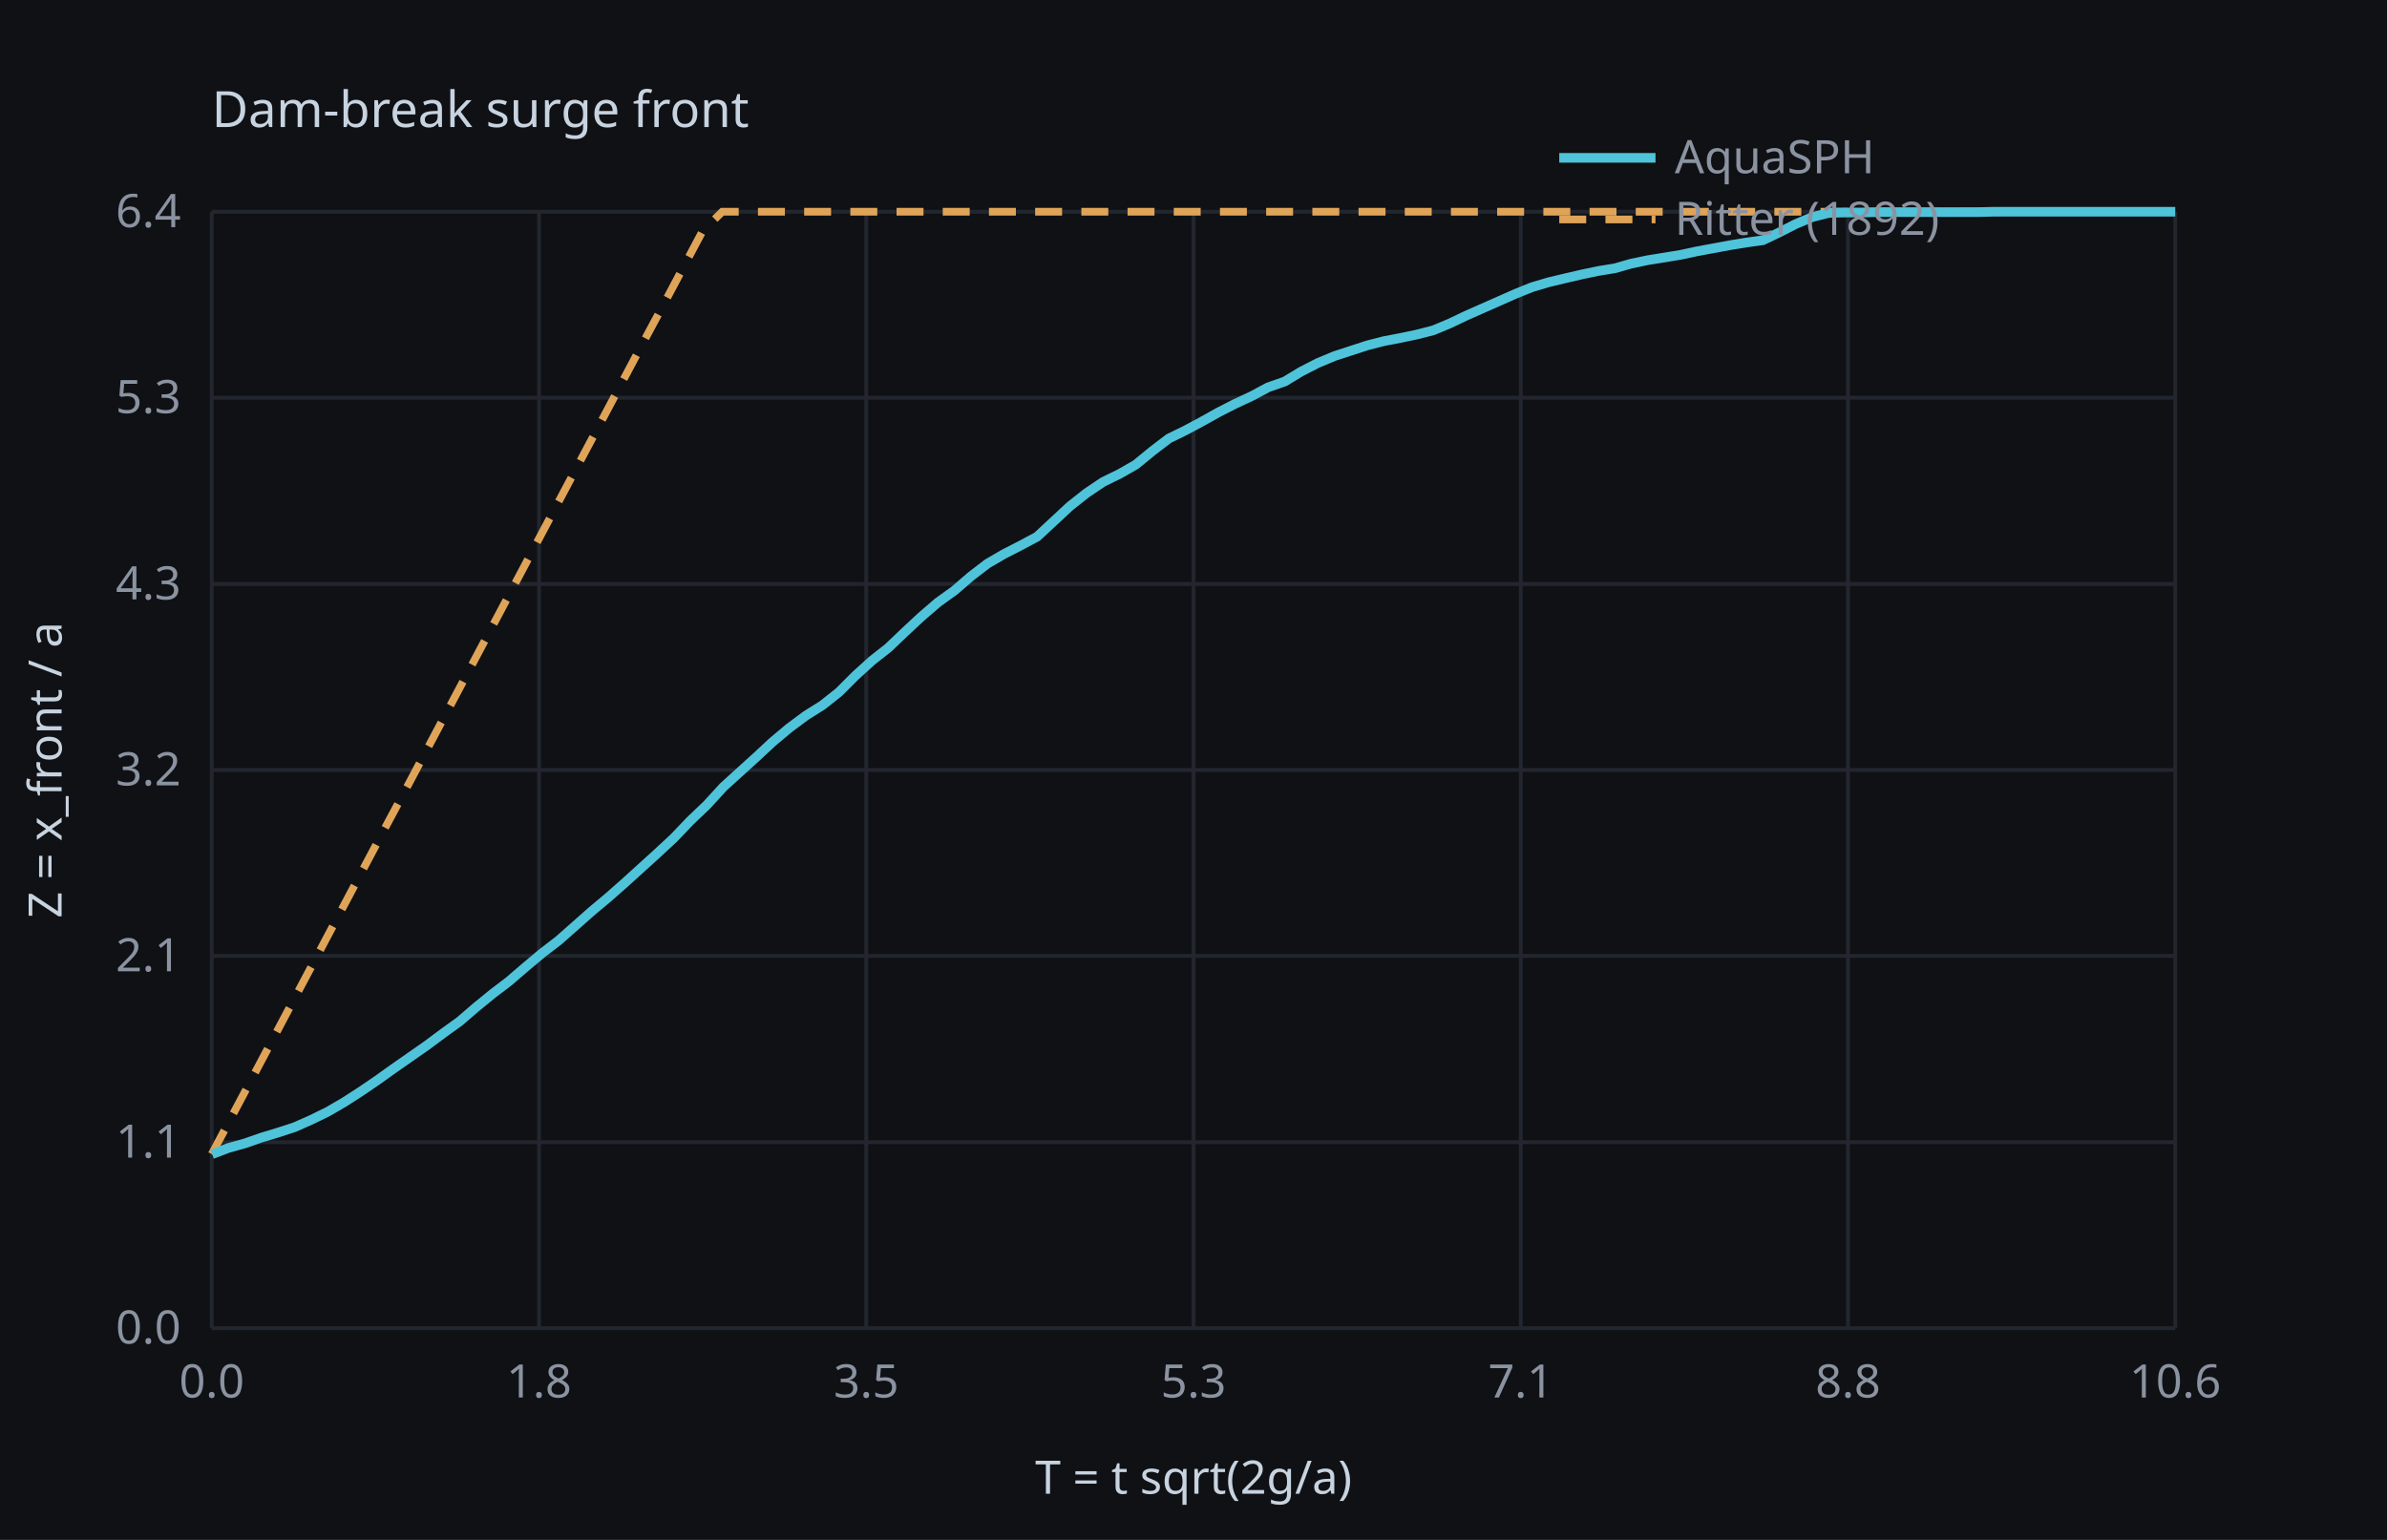
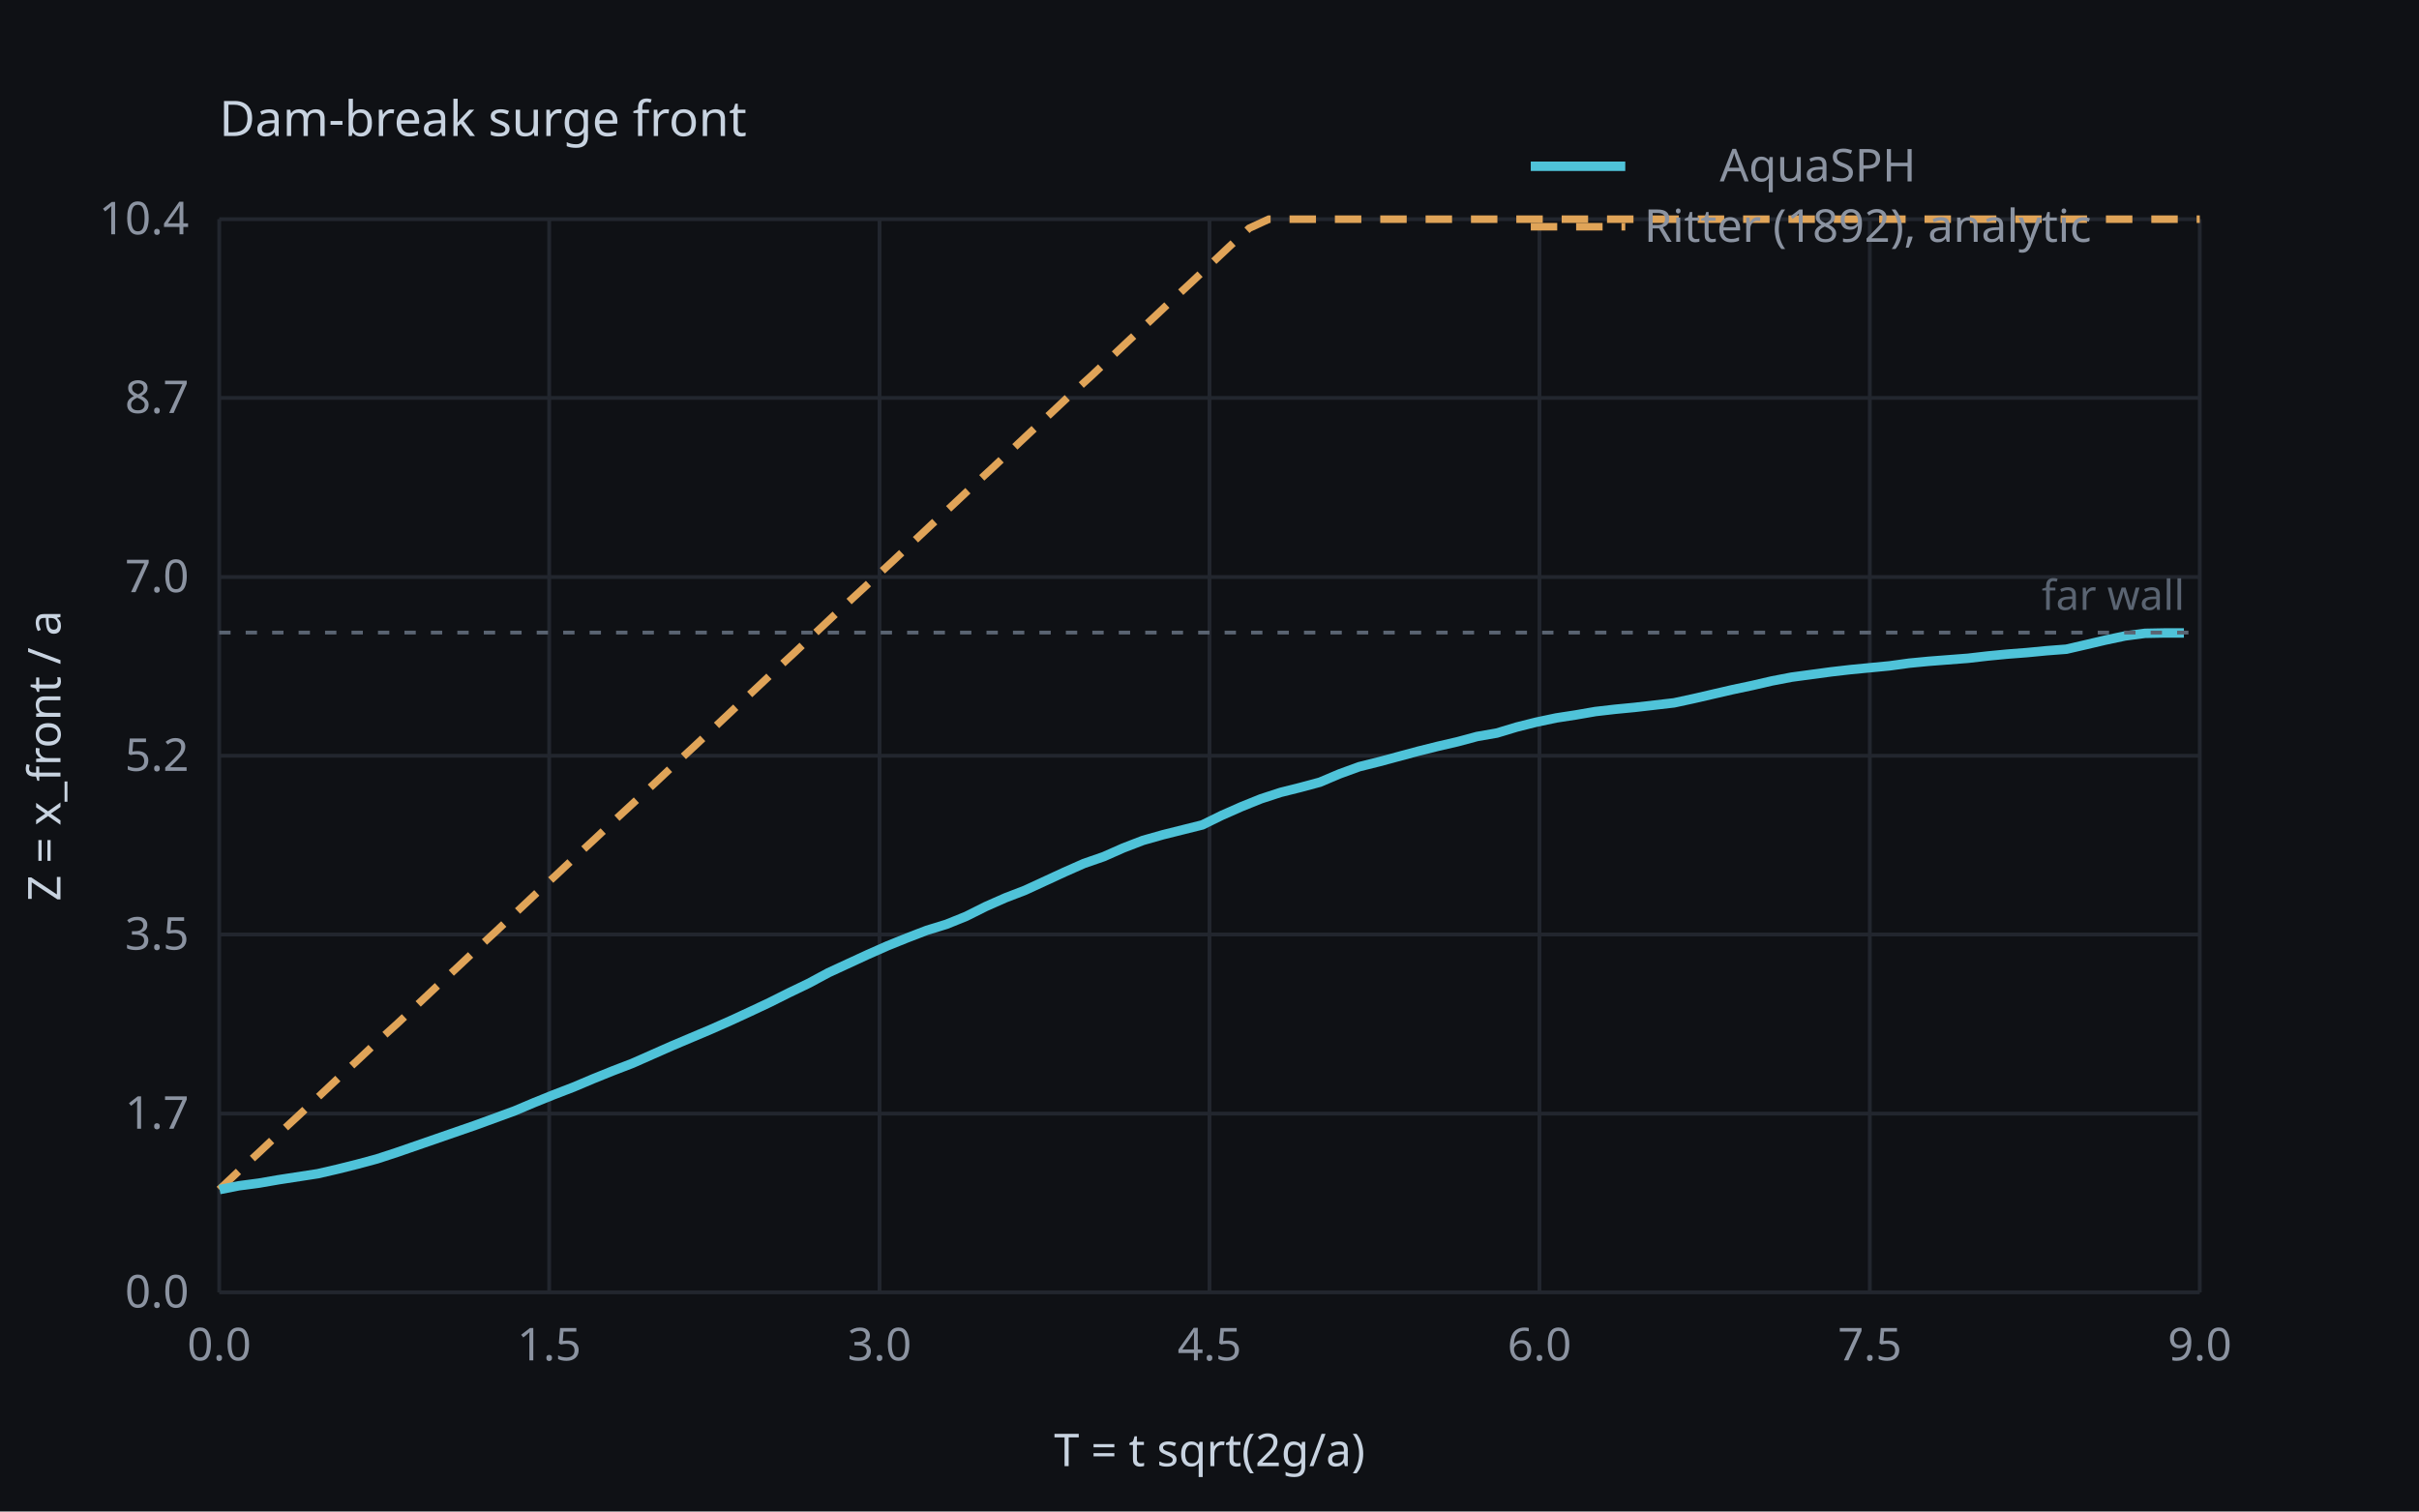
- <svg xmlns="http://www.w3.org/2000/svg" width="620" height="400" viewBox="0 0 620 400" font-family="system-ui,sans-serif" font-size="12">
-   <rect width="620" height="400" fill="#0f1115" />
-   <line x1="55.0" y1="55" x2="55.0" y2="345" stroke="#22262e" />
-   <text x="55.0" y="363" fill="#8b93a1" text-anchor="middle">0.0</text>
-   <line x1="140.0" y1="55" x2="140.0" y2="345" stroke="#22262e" />
-   <text x="140.0" y="363" fill="#8b93a1" text-anchor="middle">1.8</text>
-   <line x1="225.0" y1="55" x2="225.0" y2="345" stroke="#22262e" />
-   <text x="225.0" y="363" fill="#8b93a1" text-anchor="middle">3.5</text>
-   <line x1="310.0" y1="55" x2="310.0" y2="345" stroke="#22262e" />
-   <text x="310.0" y="363" fill="#8b93a1" text-anchor="middle">5.3</text>
-   <line x1="395.0" y1="55" x2="395.0" y2="345" stroke="#22262e" />
-   <text x="395.0" y="363" fill="#8b93a1" text-anchor="middle">7.1</text>
-   <line x1="480.0" y1="55" x2="480.0" y2="345" stroke="#22262e" />
-   <text x="480.0" y="363" fill="#8b93a1" text-anchor="middle">8.8</text>
-   <line x1="565.0" y1="55" x2="565.0" y2="345" stroke="#22262e" />
-   <text x="565.0" y="363" fill="#8b93a1" text-anchor="middle">10.6</text>
-   <line x1="55" y1="345.0" x2="565" y2="345.0" stroke="#22262e" />
-   <text x="47" y="349.0" fill="#8b93a1" text-anchor="end">0.0</text>
-   <line x1="55" y1="296.7" x2="565" y2="296.7" stroke="#22262e" />
-   <text x="47" y="300.7" fill="#8b93a1" text-anchor="end">1.1</text>
-   <line x1="55" y1="248.3" x2="565" y2="248.3" stroke="#22262e" />
-   <text x="47" y="252.3" fill="#8b93a1" text-anchor="end">2.1</text>
-   <line x1="55" y1="200.0" x2="565" y2="200.0" stroke="#22262e" />
-   <text x="47" y="204.0" fill="#8b93a1" text-anchor="end">3.2</text>
-   <line x1="55" y1="151.7" x2="565" y2="151.7" stroke="#22262e" />
-   <text x="47" y="155.7" fill="#8b93a1" text-anchor="end">4.3</text>
-   <line x1="55" y1="103.3" x2="565" y2="103.3" stroke="#22262e" />
-   <text x="47" y="107.3" fill="#8b93a1" text-anchor="end">5.3</text>
-   <line x1="55" y1="55.0" x2="565" y2="55.0" stroke="#22262e" />
-   <text x="47" y="59.0" fill="#8b93a1" text-anchor="end">6.4</text>
-   <polyline points="55.0,299.8 60.1,290.2 65.2,280.6 70.3,271.0 75.4,261.4 80.5,251.8 85.6,242.2 90.7,232.6 95.8,223.0 100.9,213.4 106.0,203.9 111.1,194.3 116.2,184.7 121.3,175.1 126.4,165.5 131.5,155.9 136.6,146.3 141.7,136.7 146.8,127.1 151.9,117.5 157.0,107.9 162.1,98.3 167.2,88.7 172.3,79.2 177.4,69.6 182.5,60.0 187.6,55.0 192.7,55.0 197.8,55.0 202.9,55.0 208.0,55.0 213.1,55.0 218.2,55.0 223.3,55.0 228.4,55.0 233.5,55.0 238.6,55.0 243.7,55.0 248.8,55.0 253.9,55.0 259.0,55.0 264.1,55.0 269.2,55.0 274.3,55.0 279.4,55.0 284.5,55.0 289.6,55.0 294.7,55.0 299.8,55.0 304.9,55.0 310.0,55.0 315.1,55.0 320.2,55.0 325.3,55.0 330.4,55.0 335.5,55.0 340.6,55.0 345.7,55.0 350.8,55.0 355.9,55.0 361.0,55.0 366.1,55.0 371.2,55.0 376.3,55.0 381.4,55.0 386.5,55.0 391.6,55.0 396.7,55.0 401.8,55.0 406.9,55.0 412.0,55.0 417.1,55.0 422.2,55.0 427.3,55.0 432.4,55.0 437.5,55.0 442.6,55.0 447.7,55.0 452.8,55.0 457.9,55.0 463.0,55.0 468.1,55.0 473.2,55.0 478.3,55.0 483.4,55.0 488.5,55.0 493.6,55.0 498.7,55.0 503.8,55.0 508.9,55.0 514.0,55.0 519.1,55.0 524.2,55.0 529.3,55.0 534.4,55.0 539.5,55.0 544.6,55.0 549.7,55.0 554.8,55.0 559.9,55.0 565.0,55.0" fill="none" stroke="#e0a458" stroke-width="2" stroke-dasharray="7 5" />
-   <polyline points="55.1,299.8 59.3,298.2 63.6,297.0 67.9,295.5 72.2,294.2 76.5,292.8 80.8,290.9 85.1,288.8 89.4,286.3 93.6,283.6 98.0,280.6 102.2,277.6 106.5,274.6 110.8,271.6 115.1,268.4 119.4,265.3 123.7,261.6 128.0,258.1 132.2,254.9 136.5,251.2 140.8,247.6 145.1,244.3 149.4,240.5 153.7,236.7 158.0,233.1 162.2,229.4 166.5,225.5 170.8,221.6 175.1,217.6 179.3,213.2 183.6,209.1 187.9,204.4 192.2,200.5 196.5,196.6 200.7,192.7 205.0,189.1 209.3,185.9 213.6,183.2 217.9,179.8 222.2,175.5 226.5,171.6 230.7,168.3 235.0,164.2 239.3,160.2 243.6,156.5 247.9,153.4 252.2,149.7 256.5,146.4 260.8,143.9 265.1,141.7 269.4,139.4 273.7,135.4 277.9,131.5 282.2,128.1 286.5,125.2 290.8,123.1 295.0,120.7 299.4,117.1 303.6,113.9 307.9,111.8 312.2,109.5 316.5,107.1 320.8,104.9 325.1,102.9 329.4,100.6 333.7,99.1 338.0,96.5 342.3,94.3 346.6,92.5 350.9,91.1 355.2,89.7 359.5,88.6 363.7,87.8 368.0,86.9 372.3,85.8 376.6,84.0 380.8,82.0 385.1,80.1 389.4,78.2 393.7,76.3 397.9,74.6 402.3,73.3 406.5,72.3 410.8,71.3 415.1,70.4 419.4,69.7 423.6,68.5 427.9,67.6 432.2,66.9 436.5,66.2 440.7,65.3 445.0,64.5 449.3,63.7 453.6,63.0 457.9,62.4 462.1,60.4 466.4,58.2 470.7,56.4 475.0,55.3 479.3,55.2 483.6,55.2 487.8,55.1 492.2,55.1 496.4,55.1 500.7,55.1 505.0,55.1 509.3,55.1 513.6,55.1 517.9,55.0 522.1,55.0 526.4,55.0 530.7,55.0 535.0,55.0 539.3,55.0 543.6,55.0 547.8,55.0 552.1,55.0 556.4,55.0 560.7,55.0 565.0,55.0" fill="none" stroke="#4fc3d9" stroke-width="2.5" />
-   <text x="310" y="388" fill="#c8d3e0" text-anchor="middle">T = t sqrt(2g/a)</text>
+ <svg xmlns="http://www.w3.org/2000/svg" width="640" height="400" viewBox="0 0 640 400" font-family="system-ui,sans-serif" font-size="12">
+   <rect width="640" height="400" fill="#0f1115" />
+   <line x1="58.0" y1="58" x2="58.0" y2="342" stroke="#22262e" />
+   <text x="58.0" y="360" fill="#8b93a1" text-anchor="middle">0.0</text>
+   <line x1="145.3" y1="58" x2="145.3" y2="342" stroke="#22262e" />
+   <text x="145.3" y="360" fill="#8b93a1" text-anchor="middle">1.5</text>
+   <line x1="232.7" y1="58" x2="232.7" y2="342" stroke="#22262e" />
+   <text x="232.7" y="360" fill="#8b93a1" text-anchor="middle">3.0</text>
+   <line x1="320.0" y1="58" x2="320.0" y2="342" stroke="#22262e" />
+   <text x="320.0" y="360" fill="#8b93a1" text-anchor="middle">4.5</text>
+   <line x1="407.3" y1="58" x2="407.3" y2="342" stroke="#22262e" />
+   <text x="407.3" y="360" fill="#8b93a1" text-anchor="middle">6.0</text>
+   <line x1="494.7" y1="58" x2="494.7" y2="342" stroke="#22262e" />
+   <text x="494.7" y="360" fill="#8b93a1" text-anchor="middle">7.5</text>
+   <line x1="582.0" y1="58" x2="582.0" y2="342" stroke="#22262e" />
+   <text x="582.0" y="360" fill="#8b93a1" text-anchor="middle">9.0</text>
+   <line x1="58" y1="342.0" x2="582" y2="342.0" stroke="#22262e" />
+   <text x="50" y="346.0" fill="#8b93a1" text-anchor="end">0.0</text>
+   <line x1="58" y1="294.7" x2="582" y2="294.7" stroke="#22262e" />
+   <text x="50" y="298.7" fill="#8b93a1" text-anchor="end">1.7</text>
+   <line x1="58" y1="247.3" x2="582" y2="247.3" stroke="#22262e" />
+   <text x="50" y="251.3" fill="#8b93a1" text-anchor="end">3.5</text>
+   <line x1="58" y1="200.0" x2="582" y2="200.0" stroke="#22262e" />
+   <text x="50" y="204.0" fill="#8b93a1" text-anchor="end">5.2</text>
+   <line x1="58" y1="152.7" x2="582" y2="152.7" stroke="#22262e" />
+   <text x="50" y="156.7" fill="#8b93a1" text-anchor="end">7.0</text>
+   <line x1="58" y1="105.3" x2="582" y2="105.3" stroke="#22262e" />
+   <text x="50" y="109.3" fill="#8b93a1" text-anchor="end">8.7</text>
+   <line x1="58" y1="58.0" x2="582" y2="58.0" stroke="#22262e" />
+   <text x="50" y="62.0" fill="#8b93a1" text-anchor="end">10.4</text>
+   <polyline points="58.0,314.8 63.2,309.9 68.5,305.0 73.7,300.1 79.0,295.2 84.2,290.3 89.4,285.4 94.7,280.5 99.9,275.6 105.2,270.8 110.4,265.9 115.6,261.0 120.9,256.1 126.1,251.2 131.4,246.3 136.6,241.4 141.8,236.5 147.1,231.6 152.3,226.7 157.6,221.8 162.8,216.9 168.0,212.1 173.3,207.2 178.5,202.3 183.8,197.4 189.0,192.5 194.2,187.6 199.5,182.7 204.7,177.8 210.0,172.9 215.2,168.0 220.4,163.1 225.7,158.2 230.9,153.4 236.2,148.5 241.4,143.6 246.6,138.7 251.9,133.8 257.1,128.9 262.4,124.0 267.6,119.1 272.8,114.2 278.1,109.3 283.3,104.4 288.6,99.6 293.8,94.7 299.0,89.8 304.3,84.9 309.5,80.0 314.8,75.1 320.0,70.2 325.2,65.3 330.5,60.4 335.7,58.0 341.0,58.0 346.2,58.0 351.4,58.0 356.7,58.0 361.9,58.0 367.2,58.0 372.4,58.0 377.6,58.0 382.9,58.0 388.1,58.0 393.4,58.0 398.6,58.0 403.8,58.0 409.1,58.0 414.3,58.0 419.6,58.0 424.8,58.0 430.0,58.0 435.3,58.0 440.5,58.0 445.8,58.0 451.0,58.0 456.2,58.0 461.5,58.0 466.7,58.0 472.0,58.0 477.2,58.0 482.4,58.0 487.7,58.0 492.9,58.0 498.2,58.0 503.4,58.0 508.6,58.0 513.9,58.0 519.1,58.0 524.4,58.0 529.6,58.0 534.8,58.0 540.1,58.0 545.3,58.0 550.6,58.0 555.8,58.0 561.0,58.0 566.3,58.0 571.5,58.0 576.8,58.0 582.0,58.0" fill="none" stroke="#e0a458" stroke-width="2" stroke-dasharray="7 5" />
+   <polyline points="58.1,314.8 63.2,313.8 68.5,313.1 73.7,312.2 78.9,311.4 84.1,310.6 89.3,309.4 94.5,308.1 99.7,306.7 104.9,305.0 110.1,303.2 115.3,301.4 120.5,299.6 125.7,297.8 130.9,295.9 136.1,294.0 141.3,291.8 146.5,289.7 151.7,287.7 156.9,285.5 162.1,283.4 167.3,281.4 172.5,279.1 177.7,276.8 182.9,274.6 188.1,272.4 193.3,270.1 198.5,267.7 203.6,265.3 208.8,262.7 214.0,260.2 219.2,257.4 224.4,255.0 229.6,252.6 234.8,250.3 240.0,248.2 245.2,246.2 250.4,244.6 255.6,242.5 260.8,239.9 266.0,237.6 271.2,235.6 276.4,233.2 281.6,230.8 286.8,228.5 292.0,226.7 297.2,224.4 302.4,222.4 307.7,220.9 312.9,219.6 318.1,218.3 323.2,215.8 328.4,213.5 333.6,211.4 338.8,209.7 344.0,208.4 349.2,207.0 354.4,204.8 359.6,202.9 364.8,201.6 370.0,200.2 375.2,198.8 380.4,197.5 385.6,196.3 390.8,194.9 396.0,194.0 401.3,192.4 406.5,191.1 411.7,190.0 416.9,189.2 422.1,188.3 427.3,187.7 432.5,187.2 437.7,186.6 442.9,186.0 448.0,184.9 453.2,183.7 458.4,182.5 463.6,181.4 468.8,180.2 474.0,179.2 479.2,178.5 484.4,177.8 489.6,177.2 494.8,176.7 500.0,176.2 505.1,175.5 510.3,175.0 515.5,174.6 520.7,174.2 525.9,173.6 531.1,173.1 536.3,172.7 541.5,172.2 546.7,171.8 551.9,170.6 557.0,169.4 562.2,168.3 567.5,167.6 572.7,167.5 577.8,167.5" fill="none" stroke="#4fc3d9" stroke-width="2.5" />
+   <line x1="58" y1="167.4" x2="582" y2="167.4" stroke="#5a6472" stroke-width="1" stroke-dasharray="3 4" />
+   <text x="578" y="161.4" fill="#5a6472" text-anchor="end" font-size="11">far wall</text>
+   <text x="320" y="388" fill="#c8d3e0" text-anchor="middle">T = t sqrt(2g/a)</text>
  <text x="16" y="200" fill="#c8d3e0" text-anchor="middle" transform="rotate(-90 16 200)">Z = x_front / a</text>
-   <text x="55" y="33" fill="#c8d3e0" font-size="13">Dam-break surge front</text>
-   <line x1="405" y1="41" x2="430" y2="41" stroke="#4fc3d9" stroke-width="2.5" />
-   <text x="435" y="45" fill="#8b93a1">AquaSPH</text>
-   <line x1="405" y1="57" x2="430" y2="57" stroke="#e0a458" stroke-width="2" stroke-dasharray="7 5" />
-   <text x="435" y="61" fill="#8b93a1">Ritter (1892)</text>
+   <text x="58" y="36" fill="#c8d3e0" font-size="13">Dam-break surge front</text>
+   <line x1="405" y1="44" x2="430" y2="44" stroke="#4fc3d9" stroke-width="2.5" />
+   <text x="455" y="48" fill="#8b93a1">AquaSPH</text>
+   <line x1="405" y1="60" x2="430" y2="60" stroke="#e0a458" stroke-width="2" stroke-dasharray="7 5" />
+   <text x="435" y="64" fill="#8b93a1">Ritter (1892), analytic</text>
</svg>
